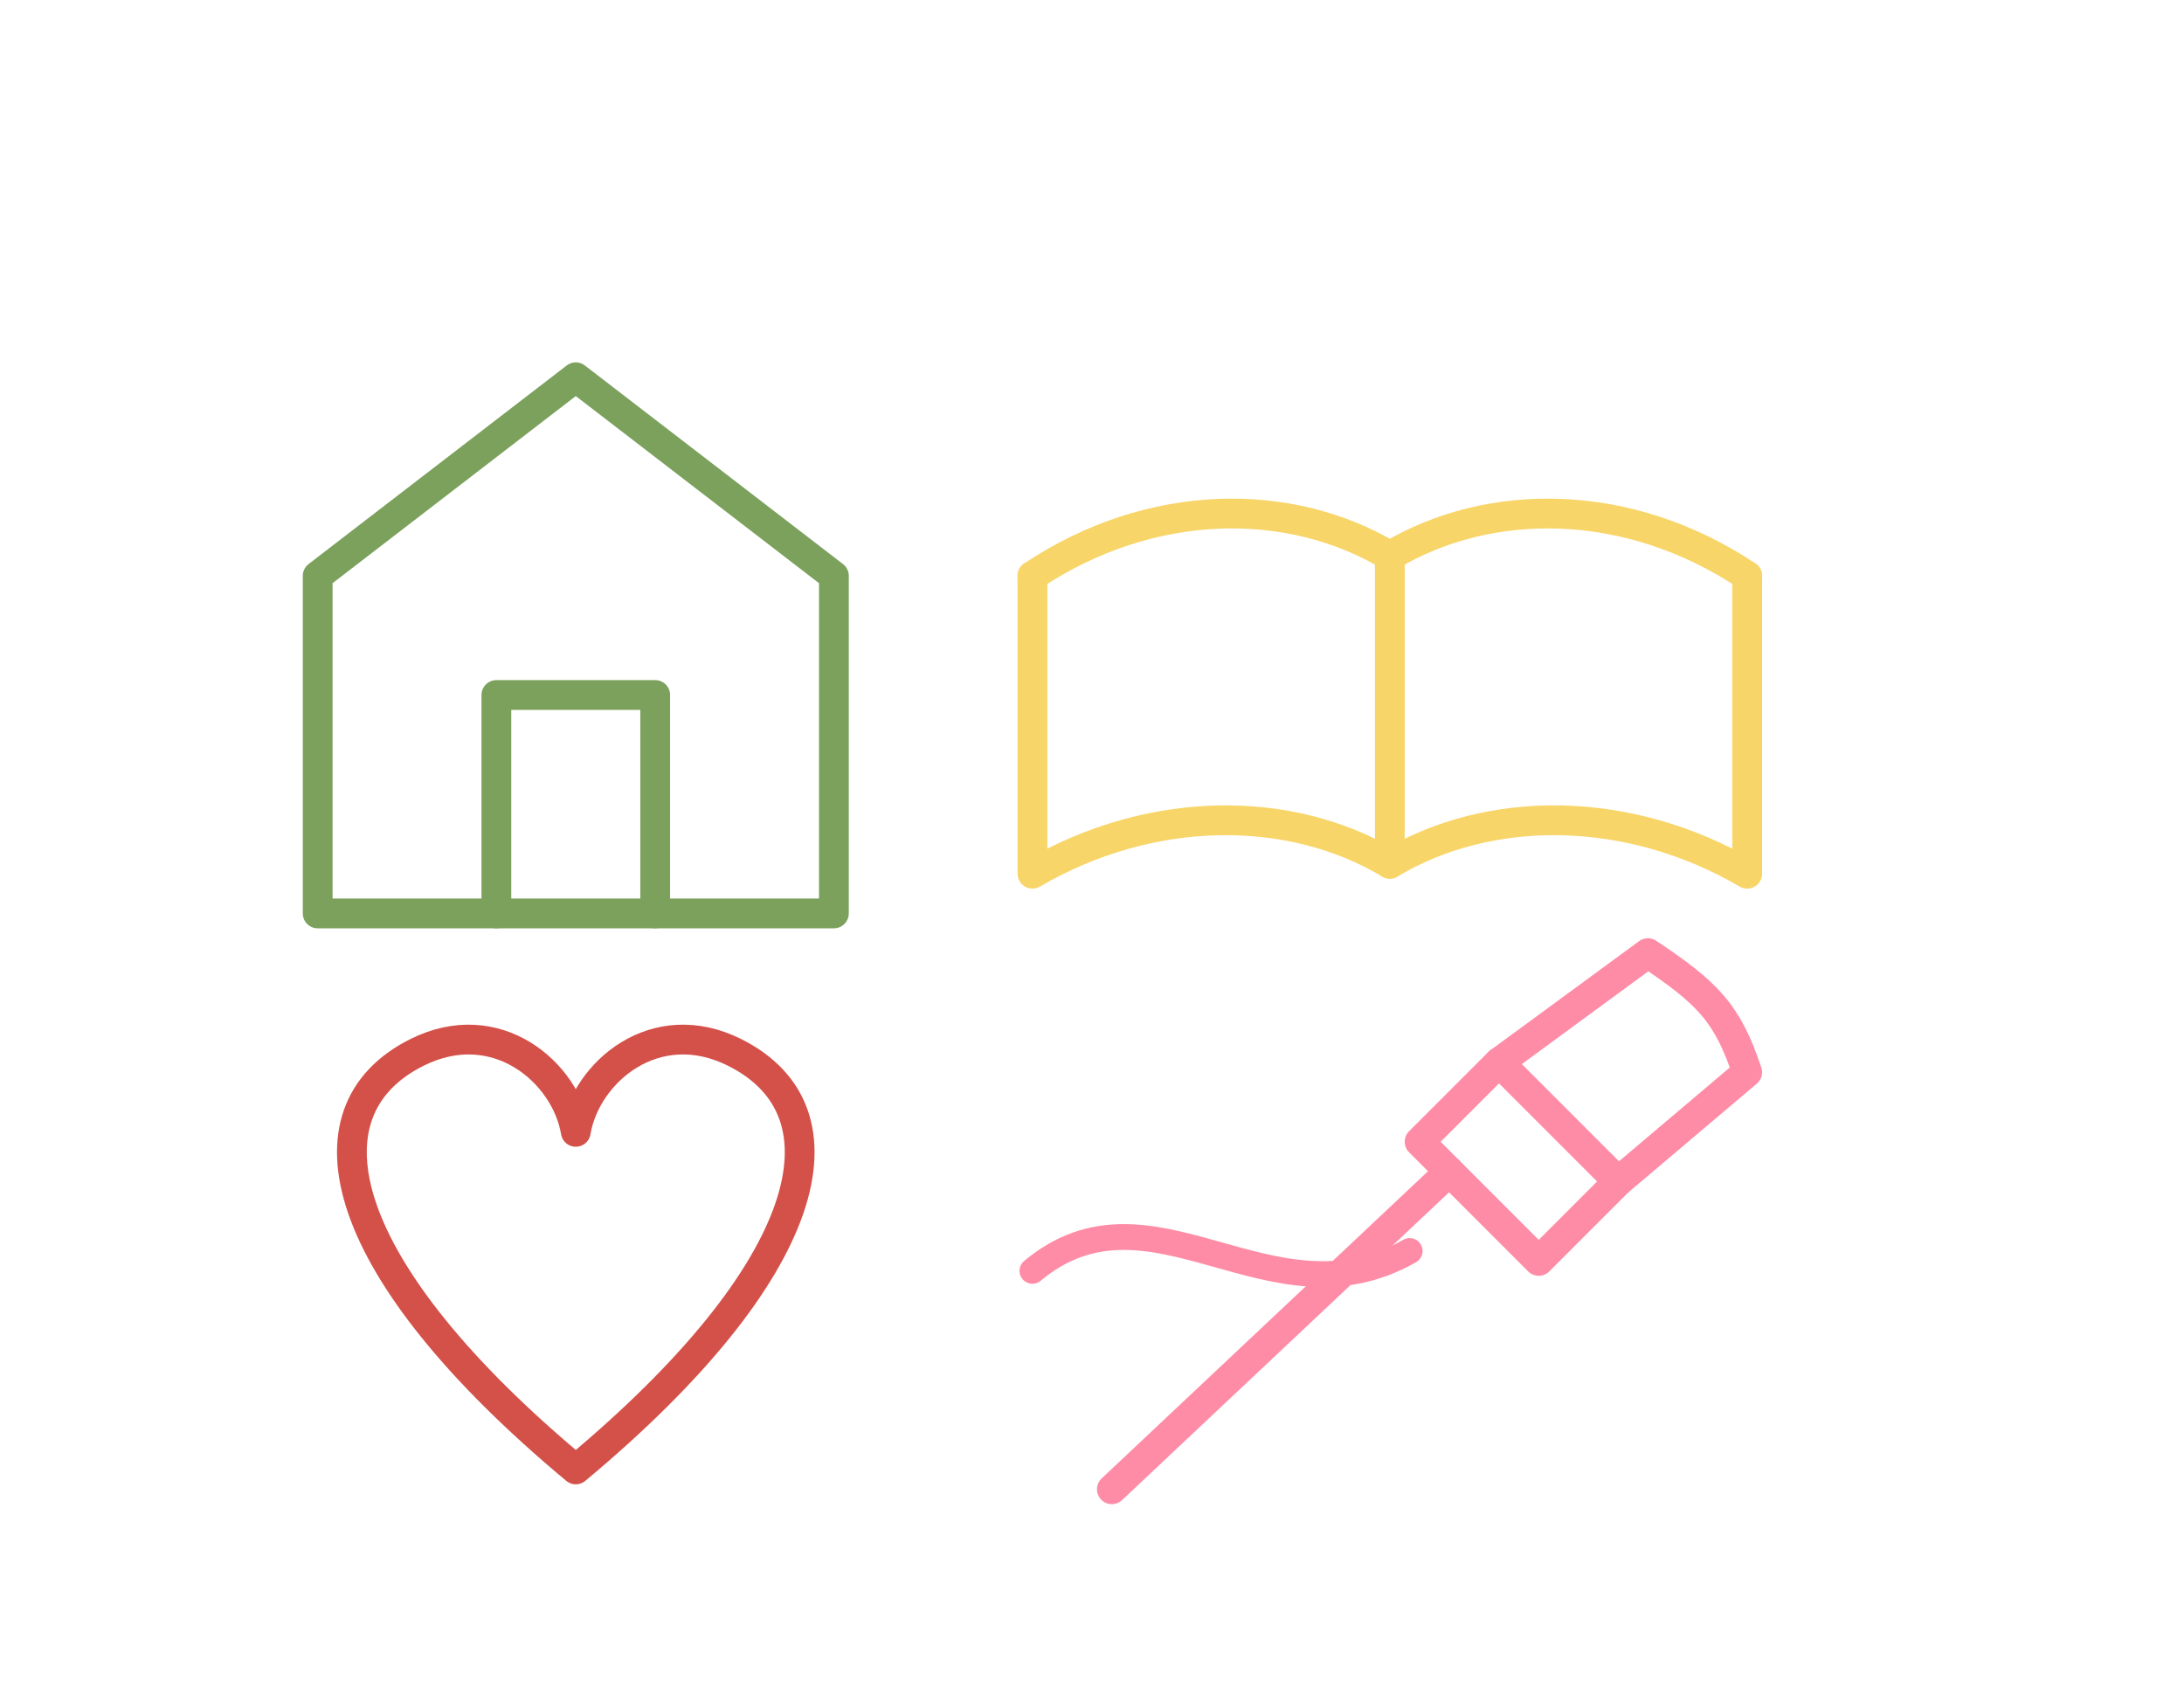
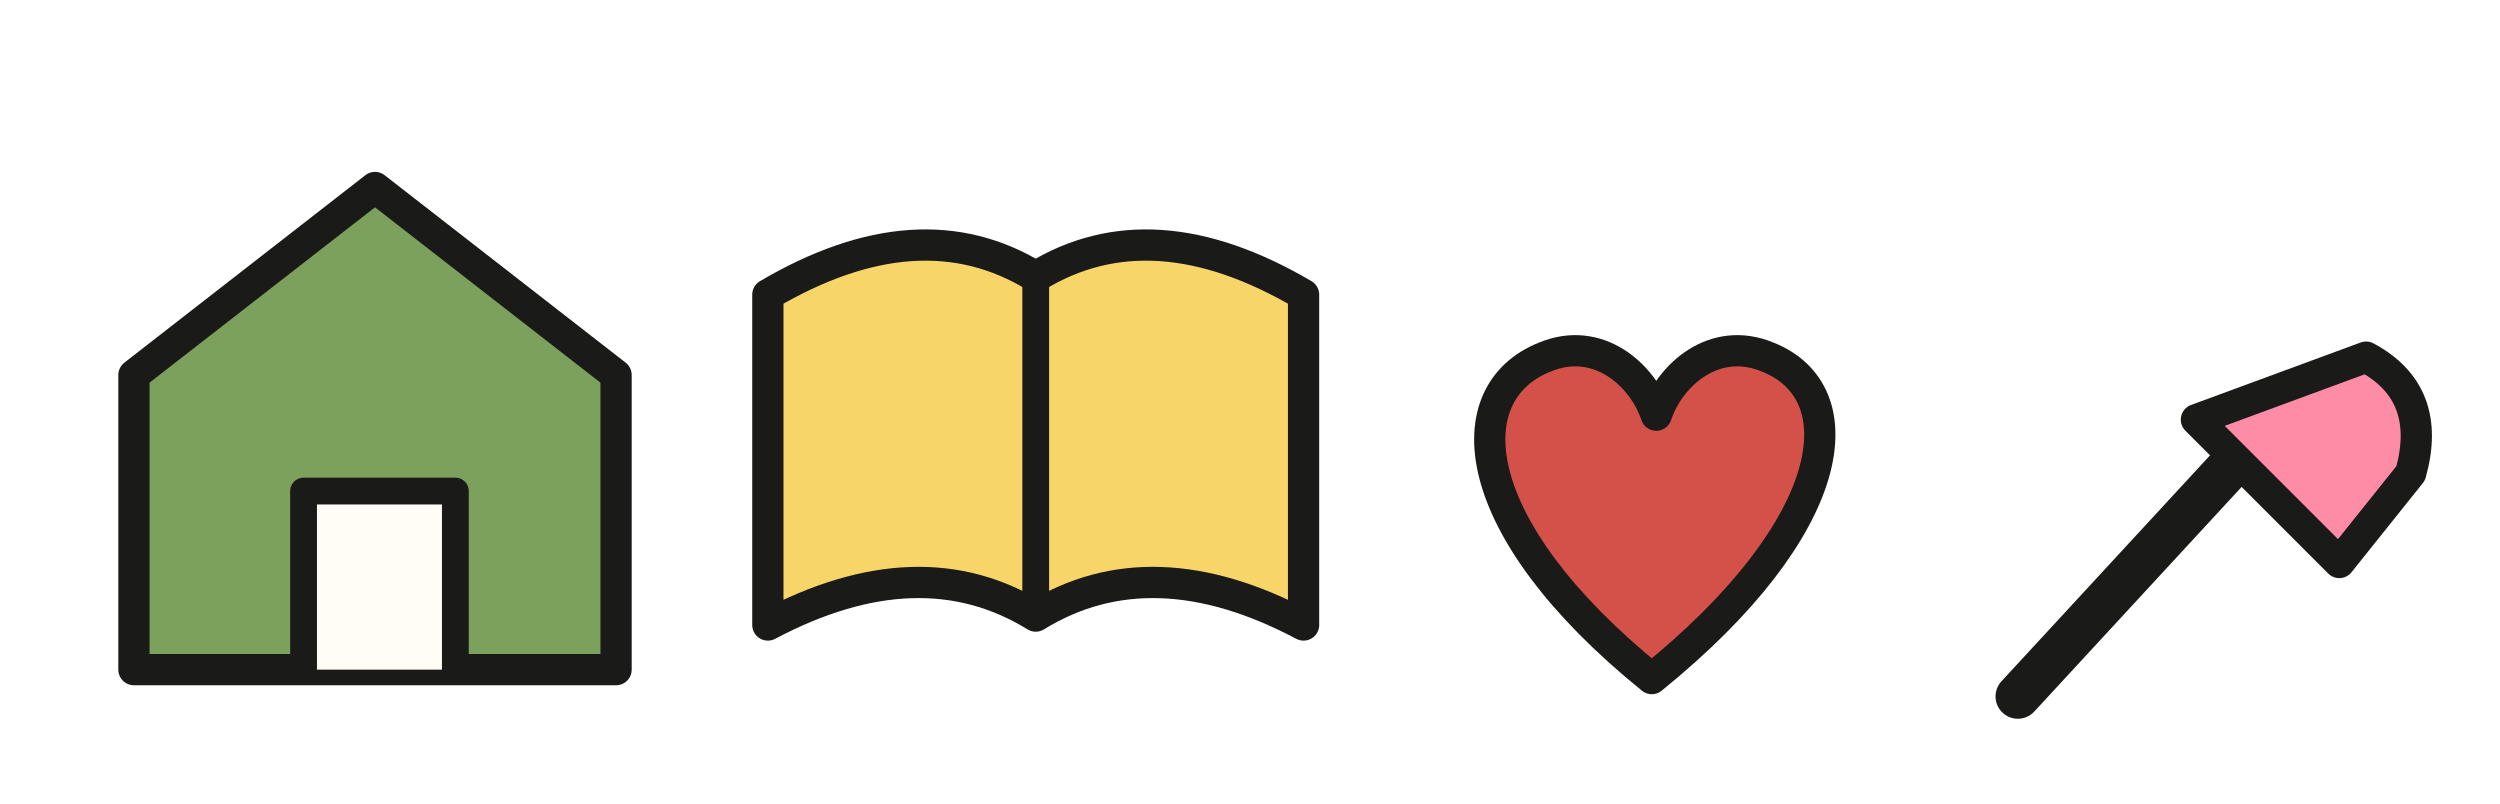
- <svg xmlns="http://www.w3.org/2000/svg" viewBox="0 0 220 170" role="img">
-   <g fill="none" stroke="#4a4032" stroke-width="3" stroke-linecap="round" stroke-linejoin="round">
-     <g stroke="#7ba15d">
-       <path d="M32 92 L32 58 L58 38 L84 58 L84 92 Z" />
-       <path d="M50 92 L50 70 L66 70 L66 92" />
-     </g>
-     <g stroke="#f8d568">
-       <path d="M104 58 C 116 50, 130 50, 140 56 C 150 50, 164 50, 176 58" />
-       <path d="M104 58 L104 88 C 116 81, 130 81, 140 87 C 150 81, 164 81, 176 88 L176 58" />
-       <path d="M140 56 L140 87" />
-     </g>
-     <g stroke="#d4514a">
-       <path d="M58 148 C 34 128, 30 112, 42 106 C 50 102, 57 108, 58 114 C 59 108, 66 102, 74 106 C 86 112, 82 128, 58 148 Z" />
-     </g>
-     <g stroke="#ff8ca6">
-       <path d="M112 150 L146 118" />
-       <path d="M143 115 L155 127 L163 119 L151 107 Z" />
-       <path d="M151 107 L166 96 C 172 100, 174 102, 176 108 L163 119" />
-       <path d="M104 128 C 116 118, 128 134, 142 126" stroke-width="2.6" />
-     </g>
+ <svg xmlns="http://www.w3.org/2000/svg" viewBox="0 0 560 180" role="img">
+   <g stroke-linejoin="round" stroke-linecap="round">
+     <path d="M30 150 L30 84 L84 42 L138 84 L138 150 Z" fill="#7ba15d" stroke="#1a1a18" stroke-width="7" />
+     <path d="M68 150 L68 110 L102 110 L102 150" fill="#fffdf6" stroke="#1a1a18" stroke-width="6" />
+     <path d="M172 66 Q206 46, 232 62 Q258 46, 292 66 L292 140 Q258 122, 232 138 Q206 122, 172 140 Z" fill="#f8d568" stroke="#1a1a18" stroke-width="7" />
+     <path d="M232 62 L232 138" fill="none" stroke="#1a1a18" stroke-width="6" />
+     <path d="M370 152 C328 118, 326 88, 346 80 C358 75, 368 84, 371 93 C374 84, 384 75, 396 80 C416 88, 412 118, 370 152 Z" fill="#d4514a" stroke="#1a1a18" stroke-width="7" />
+     <path d="M452 156 L500 104" fill="none" stroke="#1a1a18" stroke-width="10" />
+     <path d="M492 94 L524 126 L540 106 Q545 88, 530 80 Z" fill="#ff8ca6" stroke="#1a1a18" stroke-width="7" />
  </g>
</svg>
